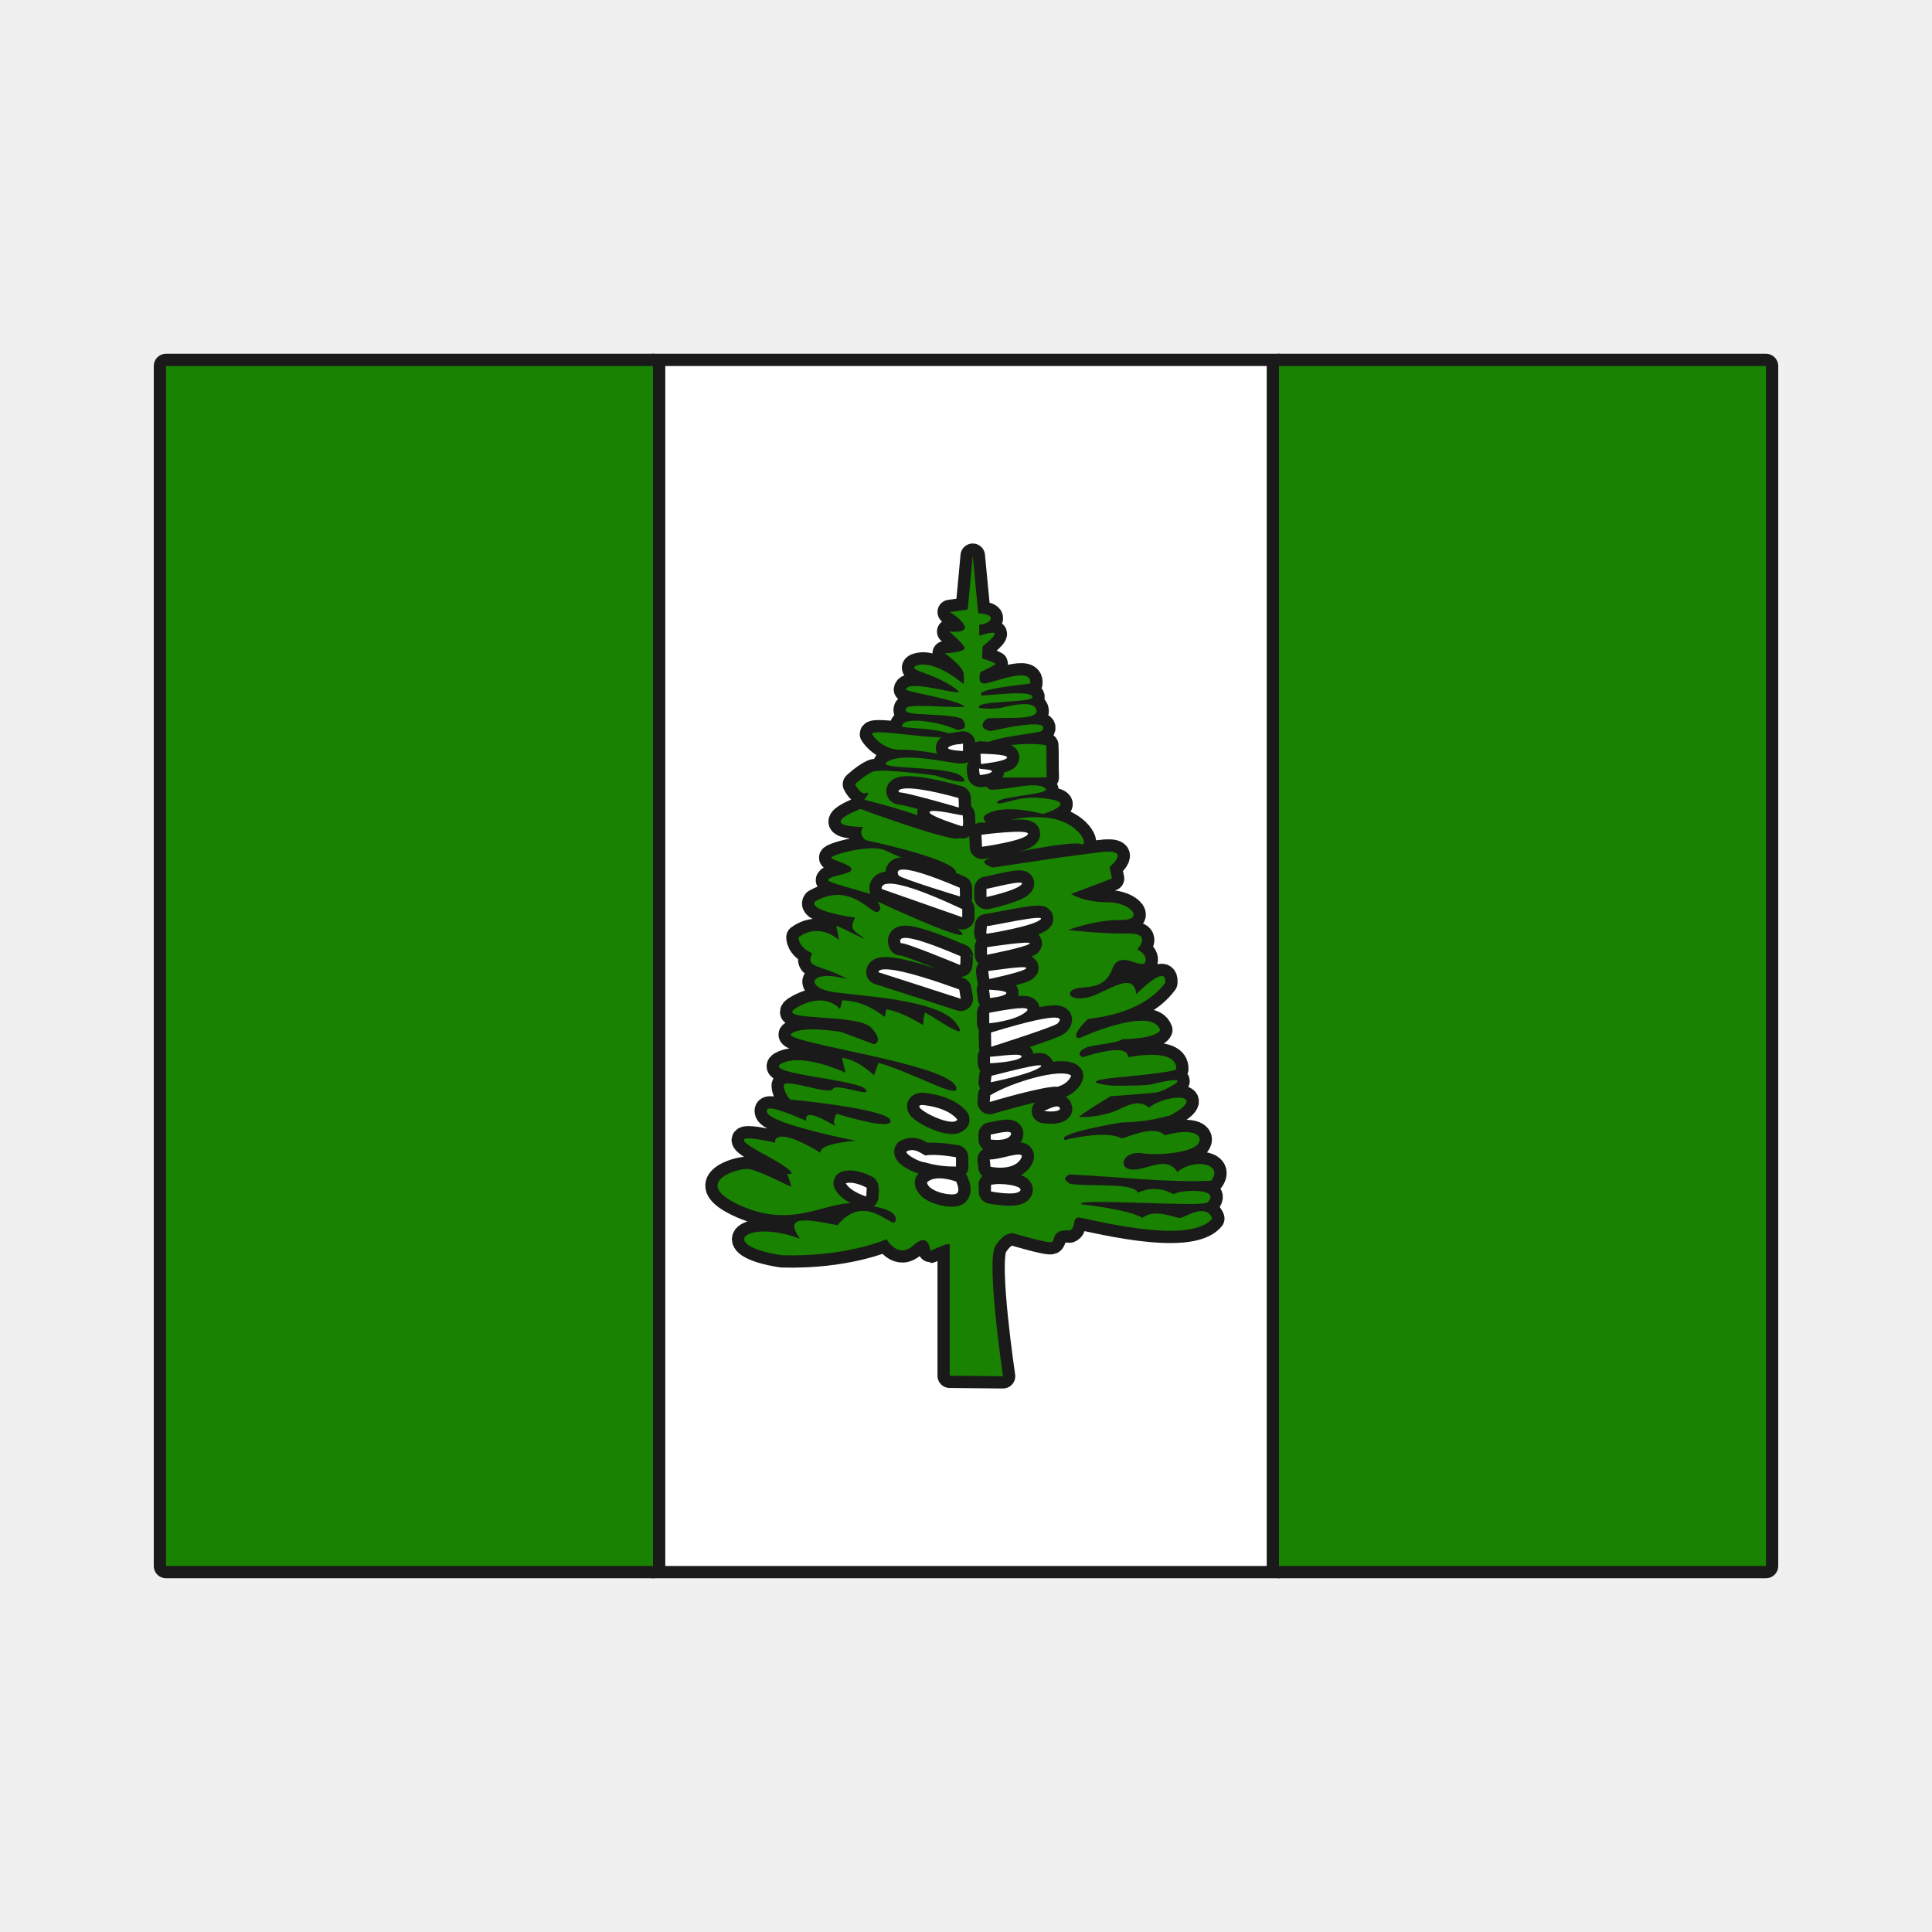
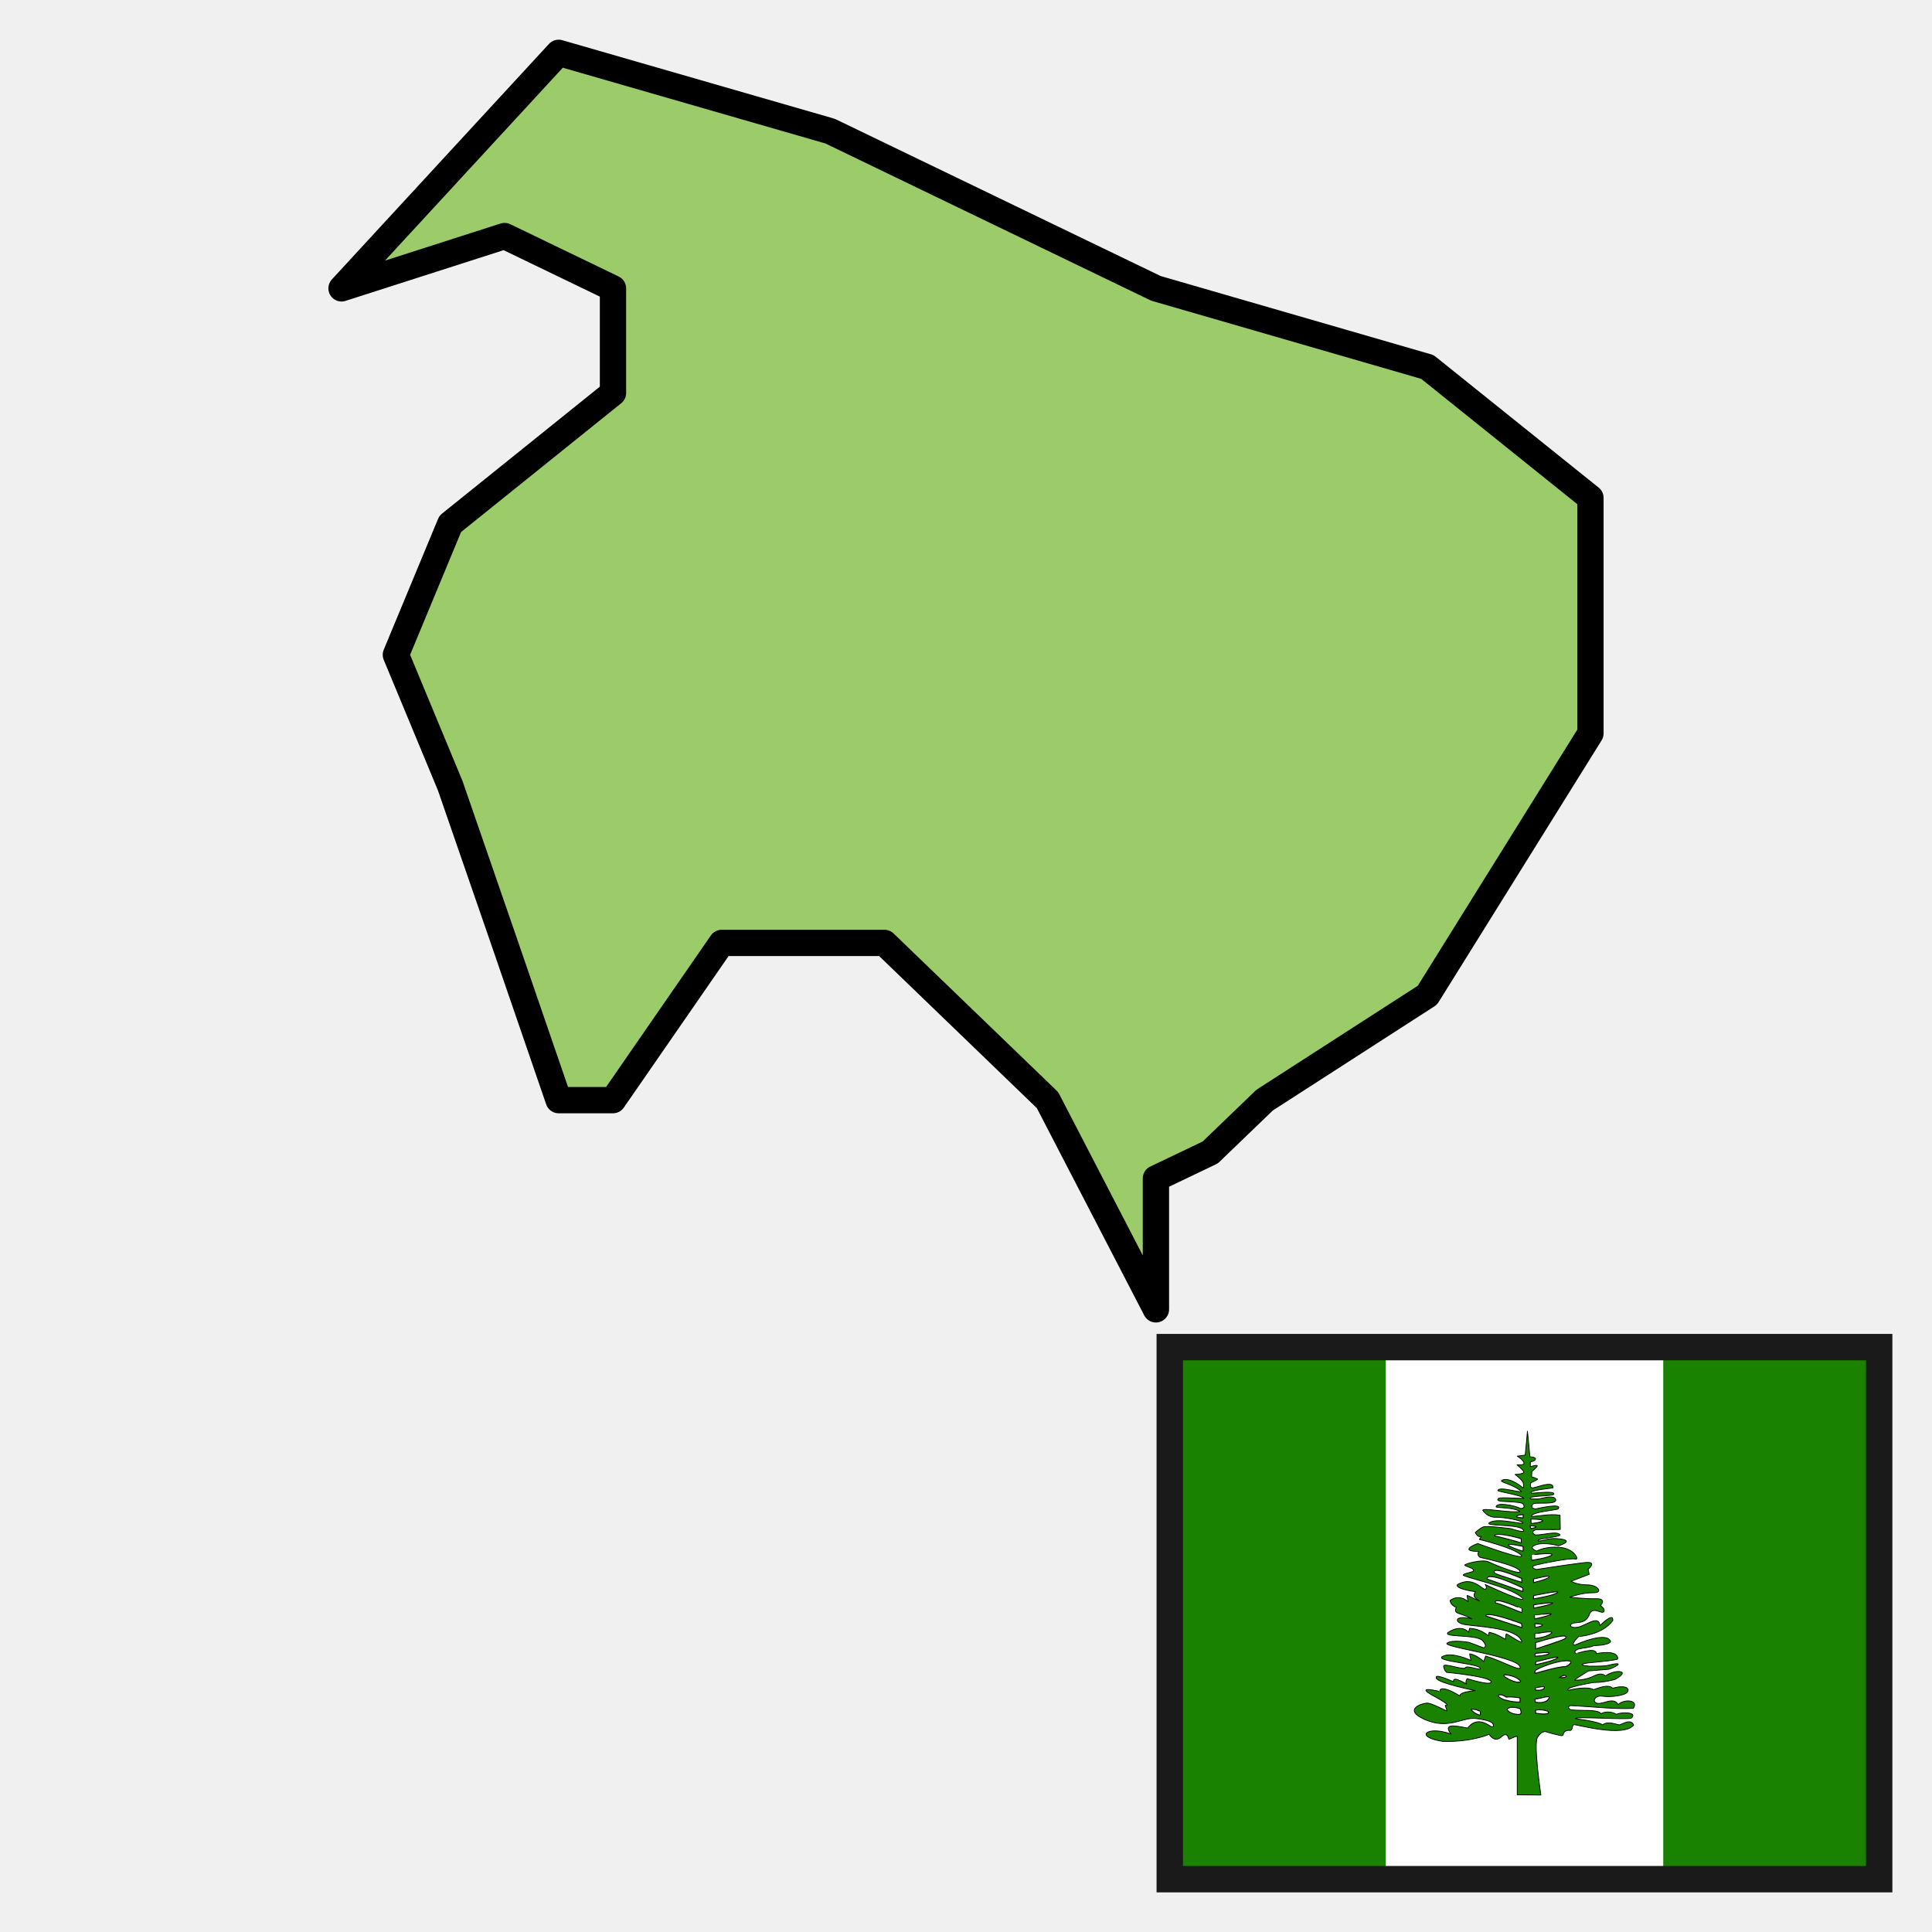
- <svg xmlns="http://www.w3.org/2000/svg" viewBox="0 0 512 512" data-copyright="© 2026 Sensory App House">
-   <g data-fit="1" transform="translate(44.00 97.00) scale(0.6625)">
+ <svg xmlns="http://www.w3.org/2000/svg" viewBox="0 0 512 512">
+   <g transform="translate(57.75 -17.75) scale(0.7744)">
+     <path d="M 209.5 67.8 L 321.0 121.6 L 413.9 148.5 L 469.7 193.3 L 469.7 273.9 L 413.9 363.5 L 358.2 399.4 L 339.6 417.3 L 321.0 426.2 L 321.0 453.1 L 321.0 471.0 L 283.9 399.4 L 228.1 345.6 L 172.4 345.6 L 135.2 399.4 L 116.6 399.4 L 98.1 345.6 L 79.5 291.8 L 60.9 247.0 L 79.5 202.2 L 135.2 157.4 L 135.2 121.6 L 98.1 103.7 L 42.3 121.6 L 116.6 41.0 L 209.5 67.8 Z" fill="#9ccb6a" stroke="#000000" stroke-width="9" stroke-linejoin="round" fill-rule="evenodd" />
+   </g>
+   <rect x="310" y="357" width="188" height="141" fill="#ffffff" />
+   <g transform="translate(310 357) scale(0.29375)">
    <g fill-rule="evenodd">
-       <path fill="#fff" d="M194.8 0h250.4v480H194.8z" stroke="#1a1a1a" stroke-width="9.81" stroke-linejoin="round" stroke-linecap="round" paint-order="stroke fill" />
-       <path fill="#198200" d="M0 0h194.8v480H0zm445.2 0H640v480H445.2z" stroke="#1a1a1a" stroke-width="9.81" stroke-linejoin="round" stroke-linecap="round" paint-order="stroke fill" />
-       <path fill="#198200" stroke="#1a1a1a" stroke-linecap="round" stroke-linejoin="round" stroke-width="9.81" d="M313.5 351.3v52.6l21.3.2s-6.8-45.8-3.1-52c3.7-6 7.2-5.2 7.2-5.2s13.9 4.2 15.4 3.5c1.5-.6-.2-5.2 7.2-4.6 2.4-.9 1.1-5 3.3-5.2s44.5 11.8 53.7.4c-2.4-6.4-10.7-.5-12.9-.2-2 0-10.3-4-15.1 0-4.4-3.3-24.4-5.5-24.4-5.5-2.6-2.6 47.6 1.3 50.5-.7 5.9-5.9-11-5.2-13.6-3.3a15 15 0 0 0-14.2-.6c-1.7-4.1-18-2.4-27-3.5-3-1.7-2.5-2.7-.5-3.8 19 .8 37.8 3.3 56.8 2.5 5.1-6.7-6.5-9.3-13.6-3.5-4.2-7-12.7-.3-18.4-1s-3-7.6 4.2-6.5 20.1-.4 22.5-3.7-1.4-6.7-13.3-3.5c-4-4-13 0-17.1 1.3-5.6-3.1-18.5-.5-22.8.6-4.3-2.6 22.5-7 22.5-7 10.4-.2 16.3-2 19.5-2.8 15.7-8.4-.2-9.3-8.4-3.2-5.1-4-10 .3-14.6 1.8a38 38 0 0 1-13.4 2c0-.6 12.6-8.3 12.6-8.3s15.3-1.1 18.4-1.5c3-.5 18.8-8.5-2.7-3.1-7.4.6-11.8.2-14.7.4-16.5-1.7 1.6-3.3 1.6-3.3s23.4-2.1 23.7-3.3c.4-9-19.1-4.8-19.3-4.8 0-6.5-18.2.2-18.2 0-3.5-2 2-4.1 2-4.1 4.8-1.2 12-1.6 13.9-3.1 0 0 13.6-.1 15.2-3.7-3.3-9.3-28.8 1.6-32.2 3.2-4.6 0 3-7.4 3.3-7.6.2-.3 21-1.1 30.9-14.5.7-8.1-11.6 4.6-11.6 4.6-1-10.6-13.4.7-20.6 1.5-7.3 1-7.5-3.3-2.5-4 5-.6 10.8-.1 13.6-7.8 2.9-7.7 11.4.4 13-2.4 1.5-2.9-3.1-5.3-3.1-5.3s6.4-6.6-4-6.3c-10.2.2-23.6-1.4-23.6-1.4s10.7-4.1 20.8-4c10 .3 4.6-7.1-5-7.1s-14.7-3.3-14.7-3.3l16.4-6.2-1-4.6s9.6-7.7-4-5.9l-15.2 2-27.4 4.1c-.2 0-7.4-2.2-.4-4s31.8-6.7 35.5-5.4-.4-9.2-13.6-10.5S331 184 331 184s-8.5-3.1-.6-5.7c7.9-2.7 20.4.9 20.4.9s14-4.2 2.4-6-15.3 1.6-20.6 1.8c-2.1-2.7 18.2-3.3 19.5-5.5-2.2-4-14.8 0-22.2 0-3-1.3-3.3-3.5.3-4.8 7.5-.3 14.6.1 22.1-.2-.2-4 0-8.7-.2-12.8-9.6-1.7-20.8 1.3-26.1 1 1.4-4.3 22-5.5 24.3-6.7 4.8-6-20.1 0-20.4 0-4.3-.6-4-3.4-1.3-5 6.4-.7 20.6 1 19.6-3.4-.8-4-10-1.9-13.6-1-3.8.9-9.3.2-9.3.2-2.3-3.2 21.5-1.9 21.3-4.4-.3-2.8-15.1-.8-20.2-.6-3.9-2.7 19-4.5 19.3-4.8.9-7.3-15.3 0-18.4 0s-1.5-4.6-1.5-4.6 6.3-2.9 6.1-3.3a22 22 0 0 0-5.2-2c-.5 0 0-5 0-5s5.2-4 4.8-5.1-6.2.9-6.2.9v-4.4s4.2-.4 4.6-2.4c.5-2-5-2.2-5-2.2l-2.2-23-2 21.5-7.2 1s5 2.9 6 5.8c.8 2.8-6.2 2-6.2 2s5.7 4.8 6.1 6.5c.5 1.8-7.9 2.2-7.9 2.2s7 5 7.5 7.9c.4 2.8 0 4.4 0 4.4s-11.6-10.1-19-7.3c-4 2 8.8 3 17.2 10.3 0 1.7-20.5-5-21.2-.8.4 1.1 21.9 4.2 23.4 7-7.8.3-24-1.7-23.4.9-1.7 3 15.2 1.3 22.3 3.7 2.1 2.4 1.9 4.4-1.7 4.6-6.9-3.3-22.1-5.7-22.2-1.5.1 1 15.8.4 21.5 4.1-7.6 1.8-33.4-3.5-33.5-1 .7 1.3 4.8 6.5 11.8 6.3s23.3 2.8 24.4 5-21.1-4.6-29.4-.6c-8.4 4 23.9 1.5 29.1 6.3 5.3 4.9-10.5-.4-10.5-.4s-22-3-25.2-1.5c-3.3 1.5-7 5-7 5s2.2 4.4 4.4 3.5-.7 2.7-.7 2.7 30.7 7.4 37.5 14-39-10.3-39-10.3-18.5 6.8 1 7.2c-2.2 3.3 1.2 5.3 1.2 5.3s32.4 6.8 35.7 12-22.1-5-27.9-7.9c-5.7-2.8-21.9 1.8-21.7 2.9.3 1 8 2.6 8.1 4.6.3 2-9.4 2.6-9.4 4.4 0 1.7 41 10.3 52 19.5s-32.2-11-32.2-11 2.4 3.3 0 4.2c-2.5.9-11-12.3-25-4.2-2.6 3.4 12.2 6 16 6.4-1.3 3.3-2.4 4.4 2.8 7.7s-10.3-4.8-10.3-4.4l1.1 5.7c-4.8-4-10.7-5.1-16.2-1.1 0 0-.2 4 5.5 6.4-3.1 6.3 3.5 4.3 14 10.3-15.6-4.1-16.9 3.5-5.7 5.2s41.9 2.9 49.1 12.3-10.3-3.6-12.3-4c-.4.3-.8 4.9-.8 4.9-4.7-2.7-9-5.2-14.6-6.3-.5.9-.3 2.1-.8 3-5-3.7-9.5-6.2-16.9-6.6l-.9 3.5s-6.1-7.7-18.2 0c-6.7 4.9 25.5 1.8 30.7 7.5 5.3 5.7 1.1 6.6 1.1 6.6l-13.1-4.9s-15.6-2.8-20 .7 64 12 66 21.5c1.4 5-16-5.4-31.1-9.9l-1.8 5s-6-6-12.7-7c-.2 0 1.3 6 1.3 6s-16.8-8-25.4-3.8 29.8 6.4 33.3 10.3-11.6-2.6-13 0c-1.2 2.7-19.9-4.8-19.6-1.3s2.6 5.5 2.6 5.5 38.8 3.7 40.1 8.3-21.5-2.6-21.5-2.6-2.2 3.3-.4 4.8c1.7 1.6-13.2-8.7-11.8-2-4.9-1.9-17.4-7.8-15.6-3.2s35.3 11.2 35.3 11.2-14.7 1-14 4.8c-19-11.5-18.5-4.2-18-4s-24.4-6.1-5.7 4 10 8.3 10.3 8.5c.2.2 2 5 1.5 5s-12.7-6.5-16.9-7-23.9 5.5-2.8 14.8 34-2.2 45.6-1c11.6 1.4 17 3.4 16 7-1.1 3.8-11.9-12.1-23.2 1.7-13-2.6-21.7-4-15 5.4-21-7.9-34 2.4-7.4 6.6 26 .8 42-6.4 42-6.4s4.5 8.1 10.8 2.4 6.6 2.2 6.8 2.2l6.2-2.6z" paint-order="stroke fill" />
-       <path fill="#fff" stroke="#1a1a1a" stroke-linecap="round" stroke-linejoin="round" stroke-width="9.81" d="M316 320.2v-3.7s-8.2-1.5-12.3-.7c-2.3-1.3-4.6-3.1-7.5-1.6-.5 1.2 5.3 4.3 7.2 4.3a41 41 0 0 0 12.7 1.7zm0 6s-8.3-3.1-11.6.4c.5 3.7 9.7 5.5 11.7 4.5 1.9-1 0-4.8-.1-5zm14 1.4v2.6s9.8 1.9 11.6-.2-8-3.5-11.7-2.4zm-.5-10.2.3 2.9s8.6 1.9 11.9-2.8-7.5 0-12.2-.1m.4-10v2s6.5 1 8-1.8c1.4-2.8-7.8 0-8-.2m-13.4-6c-1-1.3-4.5-4.8-13.8-5.8-6.5 0 11.7 9.5 13.8 5.9zm13.2-9.7-.2 2.7s22-6.6 27.1-6.1c4.6-1.3 5.6-4.5 5.4-4.5-4-2.9-22.9 2.3-32.3 7.9m.5-7.8-.3 2.6s15.5-3 19.7-6-19.2 3.5-19.4 3.4m-.6-7.6v2.6s10.3-.4 12.5-2.4c1.3-2.1-9.2-.3-12.5-.2m21.6 21.7s5.4.8 6.4-.8c-.2-2.8-6.4 1-6.4.8M330 266.6l.1 5.7s24.9-7.9 26.5-9.3c1.5-1.5 5-6-26.6 3.6m-.7-7.9v4.2s10-.8 14.6-4.5-14.6.4-14.6.3m-12-9.3.6 3.7-32.9-10.6c.1 0-1.6-5.4 32.3 6.9m.5-13.3c0 .4 0 3.6-.2 3.5 0 0-22.8-9.5-23.7-8.7-3-7 24 5.4 24 5.2zm11.1 6 .4 3.1s14-2.9 14.8-4.3-15.2 1.2-15.2 1.1zm.3 7.4c.2.7.4 3.3.4 3.3s5.6-.5 6.5-1.8c.8-1.3-6.9-1.5-6.9-1.5m-.8-17v3s15.4-3 17-4.4c1.7-1.5-17.3 1.4-17 1.4m0-8.5c0 .2-.5 3.1-.1 3.1s18.6-3 21.5-5.7c2.8-2.5-21 2.9-21.3 2.6zm-.2-14.9v3.3s11.8-2.5 14-5-14 2-14 1.7m-2-21.6.2 4.8s16-2.2 18.2-4.8c2.3-2.7-18.5 0-18.4 0m-7.4-36.5v3s-7.5-.3-5.7-1.6 5.7-1.1 5.7-1.4m7 4 .2 4.2s9.7-1 10.4-2.5-10.4-1.6-10.6-1.6zm-.6 6s.2 2.6.4 2.6 3.9-.3 4.7-1.3-4.7-1-5-1.3zm-8.2 11.8c0 .3.3 4 0 3.8s-21.2-6.1-23.2-6c-1.9 0-2.4-4.9 23.2 2.2m1.7 6.9c0 .7.5 4.6-.3 4.4-.7-.2-14.3-4.5-12.9-5.8s13.2 1.7 13.2 1.4m-1.2 29 .1 3.5s-23.7-7.2-24.5-8.4-3.1-6.8 24.4 4.9m1 8.5v3.3l-32.2-11.3s-2.6-8.4 32.1 8z" paint-order="stroke fill" />
-       <path fill="#fff" stroke="#1a1a1a" stroke-linejoin="round" stroke-width="9.81" d="m280.3 328.7-.2 3.5s-6.2-1.8-8.2-5.3c3.6-1 8.5 1.9 8.4 1.8z" stroke-linecap="round" paint-order="stroke fill" />
+       <path fill="#fff" d="M194.8 0h250.4v480H194.8z" />
+       <path fill="#198200" d="M0 0h194.8v480H0zm445.2 0H640v480H445.2z" />
+       <path fill="#198200" stroke="#000" stroke-linecap="round" stroke-linejoin="round" stroke-width=".7" d="M313.5 351.3v52.6l21.3.2s-6.8-45.8-3.1-52c3.7-6 7.2-5.2 7.2-5.2s13.9 4.2 15.4 3.5c1.5-.6-.2-5.2 7.2-4.6 2.4-.9 1.1-5 3.3-5.2s44.5 11.8 53.7.4c-2.4-6.4-10.7-.5-12.9-.2-2 0-10.3-4-15.1 0-4.4-3.3-24.4-5.5-24.4-5.5-2.6-2.6 47.6 1.3 50.5-.7 5.9-5.9-11-5.2-13.6-3.3a15 15 0 0 0-14.2-.6c-1.7-4.1-18-2.4-27-3.5-3-1.7-2.5-2.7-.5-3.8 19 .8 37.8 3.3 56.8 2.5 5.1-6.7-6.5-9.3-13.6-3.5-4.2-7-12.7-.3-18.4-1s-3-7.6 4.2-6.5 20.1-.4 22.5-3.7-1.4-6.7-13.3-3.5c-4-4-13 0-17.1 1.3-5.6-3.1-18.5-.5-22.8.6-4.3-2.6 22.5-7 22.5-7 10.4-.2 16.3-2 19.5-2.8 15.7-8.4-.2-9.3-8.4-3.2-5.1-4-10 .3-14.6 1.8a38 38 0 0 1-13.4 2c0-.6 12.6-8.3 12.6-8.3s15.3-1.1 18.4-1.5c3-.5 18.8-8.5-2.7-3.1-7.4.6-11.8.2-14.7.4-16.5-1.7 1.6-3.3 1.6-3.3s23.4-2.1 23.7-3.3c.4-9-19.1-4.8-19.3-4.8 0-6.5-18.2.2-18.2 0-3.5-2 2-4.1 2-4.1 4.8-1.2 12-1.6 13.9-3.1 0 0 13.6-.1 15.2-3.7-3.3-9.3-28.8 1.6-32.2 3.2-4.6 0 3-7.4 3.3-7.6.2-.3 21-1.1 30.9-14.5.7-8.1-11.6 4.6-11.6 4.6-1-10.6-13.4.7-20.6 1.5-7.3 1-7.5-3.3-2.5-4 5-.6 10.8-.1 13.6-7.8 2.9-7.7 11.4.4 13-2.4 1.5-2.9-3.1-5.3-3.1-5.3s6.4-6.6-4-6.3c-10.2.2-23.6-1.4-23.6-1.4s10.7-4.1 20.8-4c10 .3 4.6-7.1-5-7.1s-14.7-3.3-14.7-3.3l16.4-6.2-1-4.6s9.6-7.7-4-5.9l-15.2 2-27.4 4.1c-.2 0-7.4-2.2-.4-4s31.8-6.7 35.5-5.4-.4-9.2-13.6-10.5S331 184 331 184s-8.5-3.1-.6-5.7c7.9-2.7 20.4.9 20.4.9s14-4.2 2.4-6-15.3 1.6-20.6 1.8c-2.1-2.7 18.2-3.3 19.5-5.5-2.2-4-14.8 0-22.2 0-3-1.3-3.3-3.5.3-4.8 7.5-.3 14.6.1 22.1-.2-.2-4 0-8.7-.2-12.8-9.6-1.7-20.8 1.3-26.1 1 1.4-4.3 22-5.5 24.3-6.7 4.8-6-20.1 0-20.4 0-4.3-.6-4-3.4-1.3-5 6.4-.7 20.6 1 19.6-3.4-.8-4-10-1.9-13.6-1-3.8.9-9.3.2-9.3.2-2.3-3.2 21.5-1.9 21.3-4.4-.3-2.8-15.1-.8-20.2-.6-3.9-2.7 19-4.5 19.3-4.8.9-7.3-15.3 0-18.4 0s-1.5-4.6-1.5-4.6 6.3-2.9 6.1-3.3a22 22 0 0 0-5.2-2c-.5 0 0-5 0-5s5.2-4 4.8-5.1-6.2.9-6.2.9v-4.4s4.2-.4 4.6-2.4c.5-2-5-2.2-5-2.2l-2.2-23-2 21.5-7.2 1s5 2.9 6 5.8c.8 2.8-6.2 2-6.2 2s5.7 4.8 6.1 6.5c.5 1.8-7.9 2.2-7.9 2.2s7 5 7.5 7.9c.4 2.8 0 4.4 0 4.4s-11.6-10.1-19-7.3c-4 2 8.8 3 17.2 10.3 0 1.7-20.5-5-21.2-.8.4 1.1 21.9 4.2 23.4 7-7.8.3-24-1.7-23.4.9-1.7 3 15.2 1.3 22.3 3.7 2.1 2.4 1.9 4.4-1.7 4.6-6.9-3.3-22.1-5.7-22.2-1.5.1 1 15.8.4 21.5 4.1-7.6 1.8-33.4-3.5-33.5-1 .7 1.3 4.8 6.5 11.8 6.3s23.3 2.8 24.4 5-21.1-4.6-29.4-.6c-8.4 4 23.9 1.5 29.1 6.3 5.3 4.9-10.5-.4-10.5-.4s-22-3-25.2-1.5c-3.3 1.5-7 5-7 5s2.2 4.4 4.4 3.5-.7 2.7-.7 2.7 30.7 7.4 37.5 14-39-10.3-39-10.3-18.5 6.8 1 7.2c-2.2 3.3 1.2 5.3 1.2 5.3s32.4 6.8 35.7 12-22.1-5-27.9-7.9c-5.7-2.8-21.9 1.8-21.7 2.9.3 1 8 2.6 8.1 4.6.3 2-9.4 2.6-9.4 4.4 0 1.7 41 10.3 52 19.5s-32.2-11-32.2-11 2.4 3.3 0 4.2c-2.5.9-11-12.3-25-4.2-2.6 3.4 12.2 6 16 6.4-1.3 3.3-2.4 4.4 2.8 7.7s-10.3-4.8-10.3-4.4l1.1 5.7c-4.8-4-10.7-5.1-16.2-1.1 0 0-.2 4 5.5 6.4-3.1 6.3 3.5 4.3 14 10.3-15.6-4.1-16.9 3.5-5.7 5.2s41.9 2.9 49.1 12.3-10.3-3.6-12.3-4c-.4.3-.8 4.9-.8 4.9-4.7-2.7-9-5.2-14.6-6.3-.5.9-.3 2.1-.8 3-5-3.7-9.5-6.2-16.9-6.6l-.9 3.5s-6.1-7.7-18.2 0c-6.7 4.9 25.5 1.8 30.7 7.5 5.3 5.7 1.1 6.6 1.1 6.6l-13.1-4.9s-15.6-2.8-20 .7 64 12 66 21.5c1.4 5-16-5.4-31.1-9.9l-1.8 5s-6-6-12.7-7c-.2 0 1.3 6 1.3 6s-16.8-8-25.4-3.8 29.8 6.4 33.3 10.3-11.6-2.6-13 0c-1.2 2.7-19.9-4.8-19.6-1.3s2.6 5.5 2.6 5.5 38.8 3.7 40.1 8.3-21.5-2.6-21.5-2.6-2.2 3.3-.4 4.8c1.7 1.6-13.2-8.7-11.8-2-4.9-1.9-17.4-7.8-15.6-3.2s35.3 11.2 35.3 11.2-14.7 1-14 4.8c-19-11.5-18.5-4.2-18-4s-24.4-6.1-5.7 4 10 8.3 10.3 8.5c.2.2 2 5 1.5 5s-12.7-6.5-16.9-7-23.9 5.5-2.8 14.8 34-2.2 45.6-1c11.6 1.4 17 3.4 16 7-1.1 3.8-11.9-12.1-23.2 1.7-13-2.6-21.7-4-15 5.4-21-7.9-34 2.4-7.4 6.6 26 .8 42-6.4 42-6.4s4.5 8.1 10.8 2.4 6.6 2.2 6.8 2.2l6.2-2.6z" />
+       <path fill="#fff" stroke="#000" stroke-linecap="round" stroke-linejoin="round" stroke-width=".8" d="M316 320.2v-3.7s-8.2-1.5-12.3-.7c-2.3-1.3-4.6-3.1-7.5-1.6-.5 1.2 5.3 4.3 7.2 4.3a41 41 0 0 0 12.7 1.7zm0 6s-8.3-3.1-11.6.4c.5 3.7 9.7 5.5 11.7 4.5 1.9-1 0-4.8-.1-5zm14 1.4v2.6s9.8 1.9 11.6-.2-8-3.5-11.7-2.4zm-.5-10.2.3 2.9s8.6 1.9 11.9-2.8-7.5 0-12.2-.1m.4-10v2s6.5 1 8-1.8c1.4-2.8-7.8 0-8-.2m-13.4-6c-1-1.3-4.5-4.8-13.8-5.8-6.5 0 11.7 9.5 13.8 5.9zm13.2-9.7-.2 2.7s22-6.6 27.1-6.1c4.6-1.3 5.6-4.5 5.4-4.5-4-2.9-22.9 2.3-32.3 7.9m.5-7.8-.3 2.6s15.5-3 19.7-6-19.2 3.5-19.4 3.4m-.6-7.6v2.6s10.3-.4 12.5-2.4c1.3-2.1-9.2-.3-12.5-.2m21.6 21.7s5.4.8 6.4-.8c-.2-2.8-6.4 1-6.4.8M330 266.6l.1 5.7s24.9-7.9 26.5-9.3c1.5-1.5 5-6-26.6 3.6m-.7-7.9v4.2s10-.8 14.6-4.5-14.6.4-14.6.3m-12-9.3.6 3.7-32.9-10.6c.1 0-1.6-5.4 32.3 6.9m.5-13.3c0 .4 0 3.6-.2 3.5 0 0-22.8-9.5-23.7-8.7-3-7 24 5.4 24 5.2zm11.1 6 .4 3.1s14-2.9 14.8-4.3-15.2 1.2-15.2 1.1zm.3 7.4c.2.7.4 3.3.4 3.3s5.6-.5 6.5-1.8c.8-1.3-6.9-1.5-6.9-1.5m-.8-17v3s15.4-3 17-4.4c1.7-1.5-17.3 1.4-17 1.4m0-8.5c0 .2-.5 3.1-.1 3.1s18.6-3 21.5-5.7c2.8-2.5-21 2.9-21.3 2.6zm-.2-14.9v3.3s11.8-2.5 14-5-14 2-14 1.7m-2-21.6.2 4.8s16-2.2 18.2-4.8c2.3-2.7-18.5 0-18.4 0m-7.4-36.5v3s-7.5-.3-5.7-1.6 5.7-1.1 5.7-1.4m7 4 .2 4.2s9.7-1 10.4-2.5-10.4-1.6-10.6-1.6zm-.6 6s.2 2.6.4 2.6 3.9-.3 4.7-1.3-4.7-1-5-1.3zm-8.2 11.8c0 .3.3 4 0 3.8s-21.2-6.1-23.2-6c-1.9 0-2.4-4.9 23.2 2.2m1.7 6.9c0 .7.5 4.6-.3 4.4-.7-.2-14.3-4.5-12.9-5.8s13.2 1.7 13.2 1.4m-1.2 29 .1 3.5s-23.7-7.2-24.5-8.4-3.1-6.8 24.4 4.9m1 8.5v3.3l-32.2-11.3s-2.6-8.4 32.1 8z" />
+       <path fill="#fff" stroke="#000" stroke-linejoin="round" stroke-width=".8" d="m280.3 328.7-.2 3.5s-6.2-1.8-8.2-5.3c3.6-1 8.5 1.9 8.4 1.8z" />
    </g>
+     <rect x="1" y="1" width="638" height="478" fill="none" stroke="#000000" stroke-width="2" />
  </g>
+   <rect x="310" y="357" width="188" height="141" fill="none" stroke="#1a1a1a" stroke-width="7" />
</svg>
